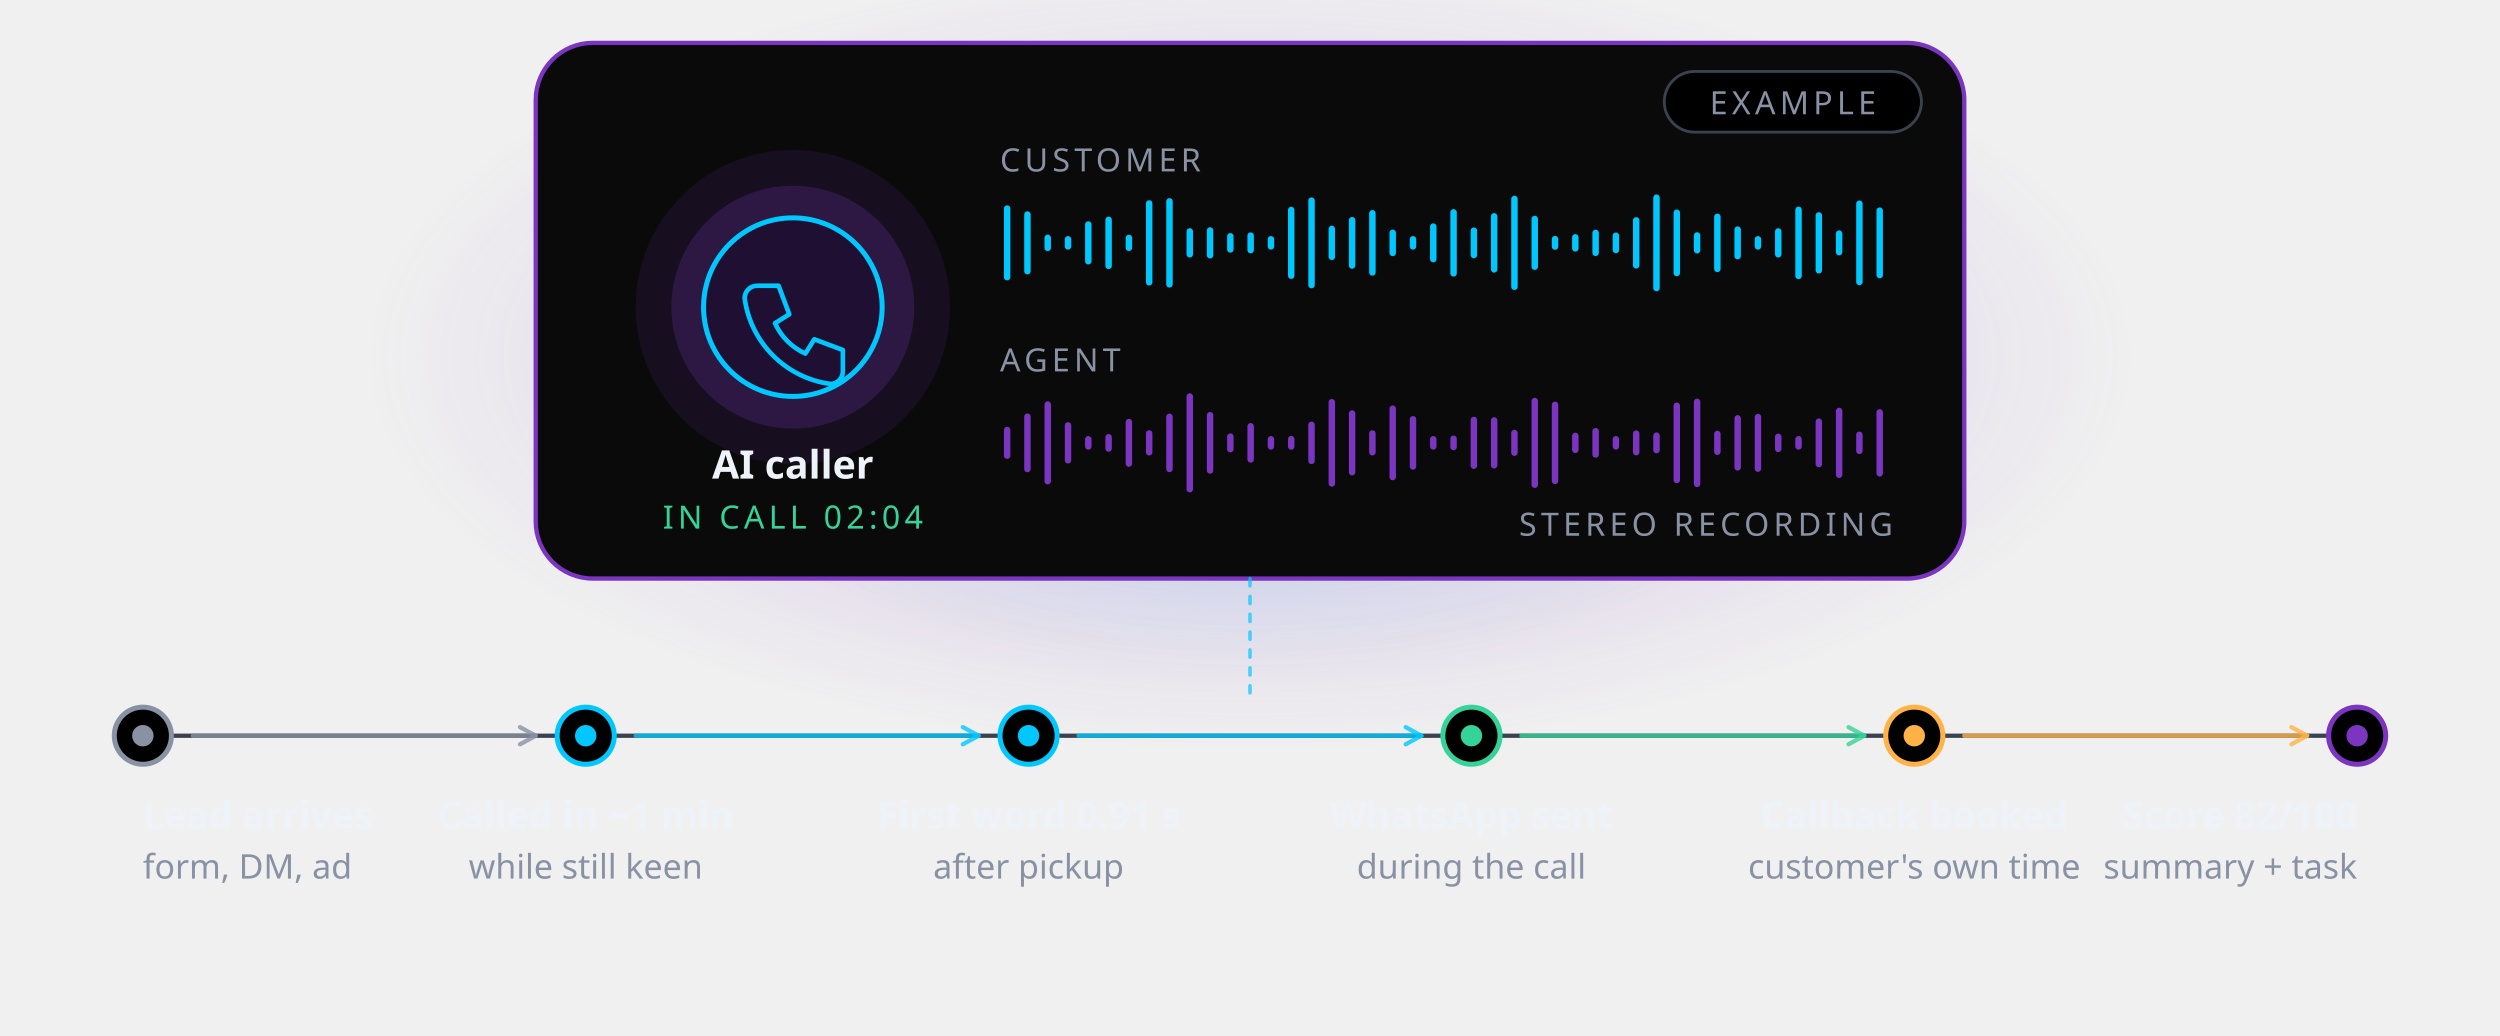
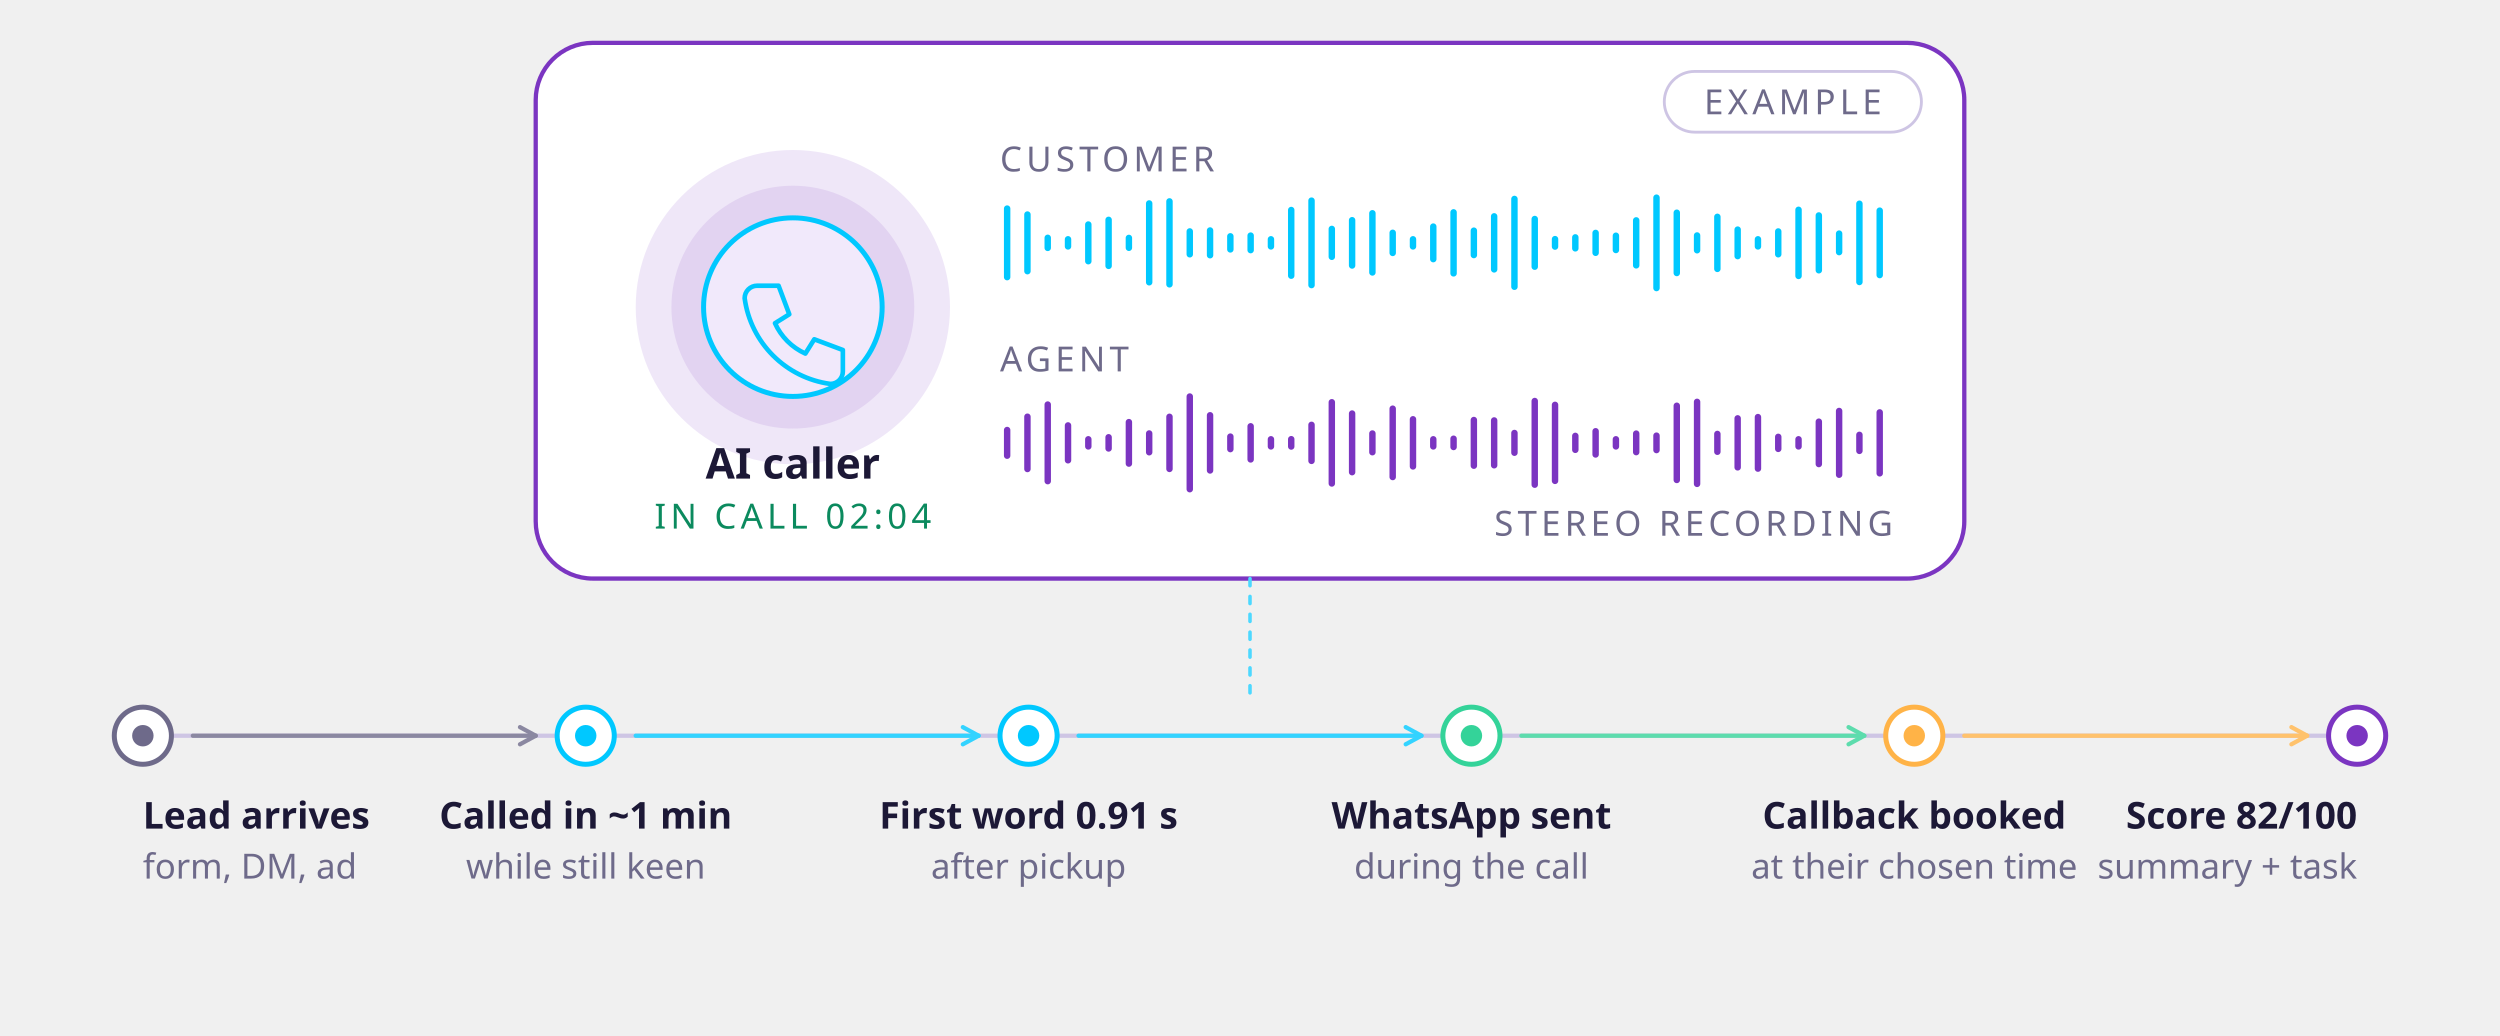
<svg xmlns="http://www.w3.org/2000/svg" viewBox="0 0 700 290" role="img" fill="none">
-   <defs>
-     <radialGradient id="ai-voice-calling-agent-halo1">
-       <stop offset="0" stop-color="#7B35C1" stop-opacity="0.3" />
-       <stop offset="1" stop-color="#7B35C1" stop-opacity="0" />
-     </radialGradient>
-     <radialGradient id="ai-voice-calling-agent-halo2">
-       <stop offset="0" stop-color="#00C8FF" stop-opacity="0.16" />
-       <stop offset="1" stop-color="#00C8FF" stop-opacity="0" />
-     </radialGradient>
-   </defs>
-   <ellipse cx="350" cy="100" rx="250" ry="110" fill="url(#ai-voice-calling-agent-halo1)" />
-   <ellipse cx="350" cy="110" rx="160" ry="80" fill="url(#ai-voice-calling-agent-halo2)" />
-   <rect x="150" y="12" width="400" height="150" rx="16" fill="#0A0A0A" stroke="#7B35C1" stroke-width="1.2" />
-   <circle cx="222" cy="86" r="44" fill="#7B35C1" opacity="0.12" />
-   <circle cx="222" cy="86" r="34" fill="#7B35C1" opacity="0.22" />
-   <circle cx="222" cy="86" r="25" fill="#1E0F33" stroke="#00C8FF" stroke-width="1.4" />
+   <defs />
+   <rect x="150" y="12" width="400" height="150" rx="16" fill="#FFFFFF" stroke="#7B35C1" stroke-width="1.2" />
+   <circle cx="222" cy="86" r="44" fill="#EFE7F8" />
+   <circle cx="222" cy="86" r="34" fill="#E2D3F1" />
+   <circle cx="222" cy="86" r="25" fill="#F1E9FB" stroke="#00C8FF" stroke-width="1.4" />
  <path d="M212 80 h6 l3 8 -4 2.5 a17 17 0 0 0 8.5 8.5 l2.5 -4 8 3 v6 a3.5 3.5 0 0 1 -3.5 3.5 A28 28 0 0 1 208.5 83.5 a3.5 3.5 0 0 1 3.5 -3.5z" stroke="#00C8FF" stroke-width="1.3" fill="none" stroke-linecap="round" stroke-linejoin="round" />
-   <text x="222" y="134" font-family="Oxanium, DM Sans" font-size="11" font-weight="700" fill="#EEF3FA" text-anchor="middle">AI caller</text>
-   <text x="222" y="148" font-family="JetBrains Mono" font-size="9" font-weight="500" fill="#34D399" text-anchor="middle" letter-spacing="1.2">IN CALL 02:04</text>
-   <text x="280" y="48" font-family="JetBrains Mono" font-size="9" font-weight="500" fill="#8892A4" text-anchor="start" letter-spacing="1.2">CUSTOMER</text>
+   <text x="222" y="134" font-family="Oxanium, DM Sans" font-size="11.88" font-weight="700" fill="#1C1836" text-anchor="middle">AI caller</text>
+   <text x="222" y="148" font-family="JetBrains Mono" font-size="9.72" font-weight="500" fill="#0B8A5E" text-anchor="middle" letter-spacing="1.2">IN CALL 02:04</text>
+   <text x="280" y="48" font-family="JetBrains Mono" font-size="9.72" font-weight="500" fill="#6E6A8A" text-anchor="start" letter-spacing="1.2">CUSTOMER</text>
  <line x1="282.0" y1="58.4" x2="282.0" y2="77.6" stroke="#00C8FF" stroke-width="1.8" stroke-linecap="round" />
  <line x1="287.682" y1="60.067" x2="287.682" y2="75.933" stroke="#00C8FF" stroke-width="1.8" stroke-linecap="round" />
  <line x1="293.364" y1="66.586" x2="293.364" y2="69.414" stroke="#00C8FF" stroke-width="1.8" stroke-linecap="round" />
  <line x1="299.045" y1="67.0" x2="299.045" y2="69.0" stroke="#00C8FF" stroke-width="1.8" stroke-linecap="round" />
  <line x1="304.727" y1="62.86" x2="304.727" y2="73.14" stroke="#00C8FF" stroke-width="1.8" stroke-linecap="round" />
  <line x1="310.409" y1="61.555" x2="310.409" y2="74.445" stroke="#00C8FF" stroke-width="1.8" stroke-linecap="round" />
  <line x1="316.091" y1="66.618" x2="316.091" y2="69.382" stroke="#00C8FF" stroke-width="1.8" stroke-linecap="round" />
  <line x1="321.773" y1="56.959" x2="321.773" y2="79.041" stroke="#00C8FF" stroke-width="1.8" stroke-linecap="round" />
  <line x1="327.455" y1="56.385" x2="327.455" y2="79.615" stroke="#00C8FF" stroke-width="1.8" stroke-linecap="round" />
  <line x1="333.136" y1="64.796" x2="333.136" y2="71.204" stroke="#00C8FF" stroke-width="1.8" stroke-linecap="round" />
  <line x1="338.818" y1="64.533" x2="338.818" y2="71.467" stroke="#00C8FF" stroke-width="1.8" stroke-linecap="round" />
  <line x1="344.5" y1="66.164" x2="344.5" y2="69.836" stroke="#00C8FF" stroke-width="1.8" stroke-linecap="round" />
  <line x1="350.182" y1="65.966" x2="350.182" y2="70.034" stroke="#00C8FF" stroke-width="1.8" stroke-linecap="round" />
  <line x1="355.864" y1="67.0" x2="355.864" y2="69.0" stroke="#00C8FF" stroke-width="1.8" stroke-linecap="round" />
  <line x1="361.545" y1="58.802" x2="361.545" y2="77.198" stroke="#00C8FF" stroke-width="1.8" stroke-linecap="round" />
  <line x1="367.227" y1="56.175" x2="367.227" y2="79.825" stroke="#00C8FF" stroke-width="1.8" stroke-linecap="round" />
  <line x1="372.909" y1="64.096" x2="372.909" y2="71.904" stroke="#00C8FF" stroke-width="1.8" stroke-linecap="round" />
  <line x1="378.591" y1="61.657" x2="378.591" y2="74.343" stroke="#00C8FF" stroke-width="1.8" stroke-linecap="round" />
  <line x1="384.273" y1="59.711" x2="384.273" y2="76.289" stroke="#00C8FF" stroke-width="1.8" stroke-linecap="round" />
  <line x1="389.955" y1="65.18" x2="389.955" y2="70.82" stroke="#00C8FF" stroke-width="1.8" stroke-linecap="round" />
  <line x1="395.636" y1="67.0" x2="395.636" y2="69.0" stroke="#00C8FF" stroke-width="1.8" stroke-linecap="round" />
  <line x1="401.318" y1="63.442" x2="401.318" y2="72.558" stroke="#00C8FF" stroke-width="1.8" stroke-linecap="round" />
  <line x1="407.0" y1="59.457" x2="407.0" y2="76.543" stroke="#00C8FF" stroke-width="1.8" stroke-linecap="round" />
  <line x1="412.682" y1="64.585" x2="412.682" y2="71.415" stroke="#00C8FF" stroke-width="1.8" stroke-linecap="round" />
  <line x1="418.364" y1="60.572" x2="418.364" y2="75.428" stroke="#00C8FF" stroke-width="1.8" stroke-linecap="round" />
  <line x1="424.045" y1="55.705" x2="424.045" y2="80.295" stroke="#00C8FF" stroke-width="1.8" stroke-linecap="round" />
  <line x1="429.727" y1="61.322" x2="429.727" y2="74.678" stroke="#00C8FF" stroke-width="1.8" stroke-linecap="round" />
  <line x1="435.409" y1="66.952" x2="435.409" y2="69.048" stroke="#00C8FF" stroke-width="1.8" stroke-linecap="round" />
  <line x1="441.091" y1="66.461" x2="441.091" y2="69.539" stroke="#00C8FF" stroke-width="1.8" stroke-linecap="round" />
  <line x1="446.773" y1="65.215" x2="446.773" y2="70.785" stroke="#00C8FF" stroke-width="1.8" stroke-linecap="round" />
  <line x1="452.455" y1="65.999" x2="452.455" y2="70.001" stroke="#00C8FF" stroke-width="1.8" stroke-linecap="round" />
  <line x1="458.136" y1="61.701" x2="458.136" y2="74.299" stroke="#00C8FF" stroke-width="1.8" stroke-linecap="round" />
  <line x1="463.818" y1="55.345" x2="463.818" y2="80.655" stroke="#00C8FF" stroke-width="1.8" stroke-linecap="round" />
  <line x1="469.5" y1="59.556" x2="469.5" y2="76.444" stroke="#00C8FF" stroke-width="1.8" stroke-linecap="round" />
  <line x1="475.182" y1="65.928" x2="475.182" y2="70.072" stroke="#00C8FF" stroke-width="1.8" stroke-linecap="round" />
  <line x1="480.864" y1="60.711" x2="480.864" y2="75.289" stroke="#00C8FF" stroke-width="1.8" stroke-linecap="round" />
  <line x1="486.545" y1="64.287" x2="486.545" y2="71.713" stroke="#00C8FF" stroke-width="1.8" stroke-linecap="round" />
  <line x1="492.227" y1="67.0" x2="492.227" y2="69.0" stroke="#00C8FF" stroke-width="1.8" stroke-linecap="round" />
  <line x1="497.909" y1="64.804" x2="497.909" y2="71.196" stroke="#00C8FF" stroke-width="1.8" stroke-linecap="round" />
  <line x1="503.591" y1="58.743" x2="503.591" y2="77.257" stroke="#00C8FF" stroke-width="1.8" stroke-linecap="round" />
  <line x1="509.273" y1="60.321" x2="509.273" y2="75.679" stroke="#00C8FF" stroke-width="1.8" stroke-linecap="round" />
  <line x1="514.955" y1="65.408" x2="514.955" y2="70.592" stroke="#00C8FF" stroke-width="1.8" stroke-linecap="round" />
  <line x1="520.636" y1="57.042" x2="520.636" y2="78.958" stroke="#00C8FF" stroke-width="1.8" stroke-linecap="round" />
  <line x1="526.318" y1="58.978" x2="526.318" y2="77.022" stroke="#00C8FF" stroke-width="1.8" stroke-linecap="round" />
-   <text x="280" y="104" font-family="JetBrains Mono" font-size="9" font-weight="500" fill="#8892A4" text-anchor="start" letter-spacing="1.2">AGENT</text>
+   <text x="280" y="104" font-family="JetBrains Mono" font-size="9.72" font-weight="500" fill="#6E6A8A" text-anchor="start" letter-spacing="1.2">AGENT</text>
  <line x1="282.0" y1="120.404" x2="282.0" y2="127.596" stroke="#7B35C1" stroke-width="1.8" stroke-linecap="round" />
  <line x1="287.682" y1="116.676" x2="287.682" y2="131.324" stroke="#7B35C1" stroke-width="1.8" stroke-linecap="round" />
  <line x1="293.364" y1="113.275" x2="293.364" y2="134.725" stroke="#7B35C1" stroke-width="1.8" stroke-linecap="round" />
  <line x1="299.045" y1="119.117" x2="299.045" y2="128.883" stroke="#7B35C1" stroke-width="1.8" stroke-linecap="round" />
  <line x1="304.727" y1="123.0" x2="304.727" y2="125.0" stroke="#7B35C1" stroke-width="1.8" stroke-linecap="round" />
  <line x1="310.409" y1="122.431" x2="310.409" y2="125.569" stroke="#7B35C1" stroke-width="1.8" stroke-linecap="round" />
  <line x1="316.091" y1="118.191" x2="316.091" y2="129.809" stroke="#7B35C1" stroke-width="1.8" stroke-linecap="round" />
  <line x1="321.773" y1="121.368" x2="321.773" y2="126.632" stroke="#7B35C1" stroke-width="1.8" stroke-linecap="round" />
  <line x1="327.455" y1="116.702" x2="327.455" y2="131.298" stroke="#7B35C1" stroke-width="1.8" stroke-linecap="round" />
  <line x1="333.136" y1="111.023" x2="333.136" y2="136.977" stroke="#7B35C1" stroke-width="1.8" stroke-linecap="round" />
  <line x1="338.818" y1="116.27" x2="338.818" y2="131.73" stroke="#7B35C1" stroke-width="1.8" stroke-linecap="round" />
  <line x1="344.5" y1="122.248" x2="344.5" y2="125.752" stroke="#7B35C1" stroke-width="1.8" stroke-linecap="round" />
  <line x1="350.182" y1="119.359" x2="350.182" y2="128.641" stroke="#7B35C1" stroke-width="1.8" stroke-linecap="round" />
  <line x1="355.864" y1="123.0" x2="355.864" y2="125.0" stroke="#7B35C1" stroke-width="1.8" stroke-linecap="round" />
  <line x1="361.545" y1="122.972" x2="361.545" y2="125.028" stroke="#7B35C1" stroke-width="1.8" stroke-linecap="round" />
  <line x1="367.227" y1="118.953" x2="367.227" y2="129.047" stroke="#7B35C1" stroke-width="1.8" stroke-linecap="round" />
  <line x1="372.909" y1="112.624" x2="372.909" y2="135.376" stroke="#7B35C1" stroke-width="1.8" stroke-linecap="round" />
  <line x1="378.591" y1="115.789" x2="378.591" y2="132.211" stroke="#7B35C1" stroke-width="1.8" stroke-linecap="round" />
  <line x1="384.273" y1="121.379" x2="384.273" y2="126.621" stroke="#7B35C1" stroke-width="1.8" stroke-linecap="round" />
  <line x1="389.955" y1="114.43" x2="389.955" y2="133.57" stroke="#7B35C1" stroke-width="1.8" stroke-linecap="round" />
  <line x1="395.636" y1="117.396" x2="395.636" y2="130.604" stroke="#7B35C1" stroke-width="1.8" stroke-linecap="round" />
  <line x1="401.318" y1="123.0" x2="401.318" y2="125.0" stroke="#7B35C1" stroke-width="1.8" stroke-linecap="round" />
  <line x1="407.0" y1="122.842" x2="407.0" y2="125.158" stroke="#7B35C1" stroke-width="1.8" stroke-linecap="round" />
  <line x1="412.682" y1="117.604" x2="412.682" y2="130.396" stroke="#7B35C1" stroke-width="1.8" stroke-linecap="round" />
  <line x1="418.364" y1="117.721" x2="418.364" y2="130.279" stroke="#7B35C1" stroke-width="1.8" stroke-linecap="round" />
  <line x1="424.045" y1="121.236" x2="424.045" y2="126.764" stroke="#7B35C1" stroke-width="1.8" stroke-linecap="round" />
  <line x1="429.727" y1="112.284" x2="429.727" y2="135.716" stroke="#7B35C1" stroke-width="1.8" stroke-linecap="round" />
  <line x1="435.409" y1="113.354" x2="435.409" y2="134.646" stroke="#7B35C1" stroke-width="1.8" stroke-linecap="round" />
  <line x1="441.091" y1="122.047" x2="441.091" y2="125.953" stroke="#7B35C1" stroke-width="1.8" stroke-linecap="round" />
  <line x1="446.773" y1="120.747" x2="446.773" y2="127.253" stroke="#7B35C1" stroke-width="1.8" stroke-linecap="round" />
  <line x1="452.455" y1="123.0" x2="452.455" y2="125.0" stroke="#7B35C1" stroke-width="1.8" stroke-linecap="round" />
  <line x1="458.136" y1="121.404" x2="458.136" y2="126.596" stroke="#7B35C1" stroke-width="1.8" stroke-linecap="round" />
  <line x1="463.818" y1="121.982" x2="463.818" y2="126.018" stroke="#7B35C1" stroke-width="1.8" stroke-linecap="round" />
  <line x1="469.5" y1="113.61" x2="469.5" y2="134.39" stroke="#7B35C1" stroke-width="1.8" stroke-linecap="round" />
  <line x1="475.182" y1="112.514" x2="475.182" y2="135.486" stroke="#7B35C1" stroke-width="1.8" stroke-linecap="round" />
  <line x1="480.864" y1="121.504" x2="480.864" y2="126.496" stroke="#7B35C1" stroke-width="1.8" stroke-linecap="round" />
  <line x1="486.545" y1="117.138" x2="486.545" y2="130.862" stroke="#7B35C1" stroke-width="1.8" stroke-linecap="round" />
  <line x1="492.227" y1="116.784" x2="492.227" y2="131.216" stroke="#7B35C1" stroke-width="1.8" stroke-linecap="round" />
  <line x1="497.909" y1="122.314" x2="497.909" y2="125.686" stroke="#7B35C1" stroke-width="1.8" stroke-linecap="round" />
  <line x1="503.591" y1="123.0" x2="503.591" y2="125.0" stroke="#7B35C1" stroke-width="1.8" stroke-linecap="round" />
  <line x1="509.273" y1="118.067" x2="509.273" y2="129.933" stroke="#7B35C1" stroke-width="1.8" stroke-linecap="round" />
  <line x1="514.955" y1="115.071" x2="514.955" y2="132.929" stroke="#7B35C1" stroke-width="1.8" stroke-linecap="round" />
  <line x1="520.636" y1="121.755" x2="520.636" y2="126.245" stroke="#7B35C1" stroke-width="1.8" stroke-linecap="round" />
  <line x1="526.318" y1="115.466" x2="526.318" y2="132.534" stroke="#7B35C1" stroke-width="1.8" stroke-linecap="round" />
-   <text x="530" y="150" font-family="JetBrains Mono" font-size="9" font-weight="500" fill="#8892A4" text-anchor="end" letter-spacing="1.2">STEREO RECORDING</text>
-   <rect x="466" y="20" width="72" height="17" rx="8.5" fill="#000000" stroke="#3A4250" stroke-width="0.8" />
-   <text x="502" y="32" font-family="JetBrains Mono" font-size="9" font-weight="500" fill="#8892A4" text-anchor="middle" letter-spacing="1.2">EXAMPLE</text>
-   <line x1="40" y1="206" x2="660" y2="206" stroke="#3A4250" stroke-width="1.2" stroke-linecap="round" />
-   <circle cx="40" cy="206" r="8" fill="#000000" stroke="#8892A4" stroke-width="1.4" />
-   <circle cx="40" cy="206" r="3" fill="#8892A4" />
-   <text x="40" y="232" font-family="DM Sans" font-size="10.5" font-weight="600" fill="#EEF3FA" text-anchor="start">Lead arrives</text>
-   <text x="40" y="246" font-family="DM Sans" font-size="9.5" font-weight="400" fill="#8892A4" text-anchor="start">form, DM, ad</text>
-   <line x1="54" y1="206" x2="150" y2="206" stroke="#8892A4" stroke-width="1.2" stroke-linecap="round" opacity="0.8" />
-   <path d="M145.6 208.4 L150 206 L145.6 203.6" stroke="#8892A4" stroke-width="1.2" fill="none" stroke-linecap="round" stroke-linejoin="round" opacity="0.8" />
-   <circle cx="164" cy="206" r="8" fill="#000000" stroke="#00C8FF" stroke-width="1.4" />
+   <text x="530" y="150" font-family="JetBrains Mono" font-size="9.72" font-weight="500" fill="#6E6A8A" text-anchor="end" letter-spacing="1.2">STEREO RECORDING</text>
+   <rect x="466" y="20" width="72" height="17" rx="8.5" fill="#FFFFFF" stroke="#CEC5E4" stroke-width="0.8" />
+   <text x="502" y="32" font-family="JetBrains Mono" font-size="9.72" font-weight="500" fill="#6E6A8A" text-anchor="middle" letter-spacing="1.2">EXAMPLE</text>
+   <line x1="40" y1="206" x2="660" y2="206" stroke="#CEC5E4" stroke-width="1.2" stroke-linecap="round" />
+   <circle cx="40" cy="206" r="8" fill="#FFFFFF" stroke="#6E6A8A" stroke-width="1.4" />
+   <circle cx="40" cy="206" r="3" fill="#6E6A8A" />
+   <text x="40" y="232" font-family="DM Sans" font-size="10.37" font-weight="600" fill="#1C1836" text-anchor="start">Lead arrives</text>
+   <text x="40" y="246" font-family="DM Sans" font-size="9.72" font-weight="400" fill="#6E6A8A" text-anchor="start">form, DM, ad</text>
+   <line x1="54" y1="206" x2="150" y2="206" stroke="#8B88A1" stroke-width="1.2" stroke-linecap="round" />
+   <path d="M145.6 208.4 L150 206 L145.6 203.6" stroke="#8B88A1" stroke-width="1.2" fill="none" stroke-linecap="round" stroke-linejoin="round" />
+   <circle cx="164" cy="206" r="8" fill="#FFFFFF" stroke="#00C8FF" stroke-width="1.4" />
  <circle cx="164" cy="206" r="3" fill="#00C8FF" />
-   <text x="164" y="232" font-family="DM Sans" font-size="10.5" font-weight="600" fill="#EEF3FA" text-anchor="middle">Called in ~1 min</text>
-   <text x="164" y="246" font-family="DM Sans" font-size="9.5" font-weight="400" fill="#8892A4" text-anchor="middle">while still keen</text>
-   <line x1="178" y1="206" x2="274" y2="206" stroke="#00C8FF" stroke-width="1.2" stroke-linecap="round" opacity="0.8" />
-   <path d="M269.6 208.4 L274 206 L269.6 203.6" stroke="#00C8FF" stroke-width="1.2" fill="none" stroke-linecap="round" stroke-linejoin="round" opacity="0.8" />
-   <circle cx="288" cy="206" r="8" fill="#000000" stroke="#00C8FF" stroke-width="1.4" />
+   <text x="164" y="232" font-family="DM Sans" font-size="10.37" font-weight="600" fill="#1C1836" text-anchor="middle">Called in ~1 min</text>
+   <text x="164" y="246" font-family="DM Sans" font-size="9.72" font-weight="400" fill="#6E6A8A" text-anchor="middle">while still keen</text>
+   <line x1="178" y1="206" x2="274" y2="206" stroke="#33D3FF" stroke-width="1.2" stroke-linecap="round" />
+   <path d="M269.6 208.4 L274 206 L269.6 203.6" stroke="#33D3FF" stroke-width="1.2" fill="none" stroke-linecap="round" stroke-linejoin="round" />
+   <circle cx="288" cy="206" r="8" fill="#FFFFFF" stroke="#00C8FF" stroke-width="1.4" />
  <circle cx="288" cy="206" r="3" fill="#00C8FF" />
-   <text x="288" y="232" font-family="DM Sans" font-size="10.5" font-weight="600" fill="#EEF3FA" text-anchor="middle">First word 0.91 s</text>
-   <text x="288" y="246" font-family="DM Sans" font-size="9.5" font-weight="400" fill="#8892A4" text-anchor="middle">after pickup</text>
-   <line x1="302" y1="206" x2="398" y2="206" stroke="#00C8FF" stroke-width="1.2" stroke-linecap="round" opacity="0.8" />
-   <path d="M393.6 208.4 L398 206 L393.6 203.6" stroke="#00C8FF" stroke-width="1.2" fill="none" stroke-linecap="round" stroke-linejoin="round" opacity="0.8" />
-   <circle cx="412" cy="206" r="8" fill="#000000" stroke="#34D399" stroke-width="1.4" />
+   <text x="288" y="232" font-family="DM Sans" font-size="10.37" font-weight="600" fill="#1C1836" text-anchor="middle">First word 0.91 s</text>
+   <text x="288" y="246" font-family="DM Sans" font-size="9.72" font-weight="400" fill="#6E6A8A" text-anchor="middle">after pickup</text>
+   <line x1="302" y1="206" x2="398" y2="206" stroke="#33D3FF" stroke-width="1.2" stroke-linecap="round" />
+   <path d="M393.6 208.4 L398 206 L393.6 203.6" stroke="#33D3FF" stroke-width="1.2" fill="none" stroke-linecap="round" stroke-linejoin="round" />
+   <circle cx="412" cy="206" r="8" fill="#FFFFFF" stroke="#34D399" stroke-width="1.4" />
  <circle cx="412" cy="206" r="3" fill="#34D399" />
-   <text x="412" y="232" font-family="DM Sans" font-size="10.5" font-weight="600" fill="#EEF3FA" text-anchor="middle">WhatsApp sent</text>
-   <text x="412" y="246" font-family="DM Sans" font-size="9.5" font-weight="400" fill="#8892A4" text-anchor="middle">during the call</text>
-   <line x1="426" y1="206" x2="522" y2="206" stroke="#34D399" stroke-width="1.2" stroke-linecap="round" opacity="0.8" />
-   <path d="M517.6 208.4 L522 206 L517.6 203.6" stroke="#34D399" stroke-width="1.2" fill="none" stroke-linecap="round" stroke-linejoin="round" opacity="0.8" />
-   <circle cx="536" cy="206" r="8" fill="#000000" stroke="#FFB347" stroke-width="1.4" />
+   <text x="412" y="232" font-family="DM Sans" font-size="10.37" font-weight="600" fill="#1C1836" text-anchor="middle">WhatsApp sent</text>
+   <text x="412" y="246" font-family="DM Sans" font-size="9.72" font-weight="400" fill="#6E6A8A" text-anchor="middle">during the call</text>
+   <line x1="426" y1="206" x2="522" y2="206" stroke="#5DDCAD" stroke-width="1.2" stroke-linecap="round" />
+   <path d="M517.6 208.4 L522 206 L517.6 203.6" stroke="#5DDCAD" stroke-width="1.2" fill="none" stroke-linecap="round" stroke-linejoin="round" />
+   <circle cx="536" cy="206" r="8" fill="#FFFFFF" stroke="#FFB347" stroke-width="1.4" />
  <circle cx="536" cy="206" r="3" fill="#FFB347" />
-   <text x="536" y="232" font-family="DM Sans" font-size="10.5" font-weight="600" fill="#EEF3FA" text-anchor="middle">Callback booked</text>
-   <text x="536" y="246" font-family="DM Sans" font-size="9.5" font-weight="400" fill="#8892A4" text-anchor="middle">customer's own time</text>
-   <line x1="550" y1="206" x2="646" y2="206" stroke="#FFB347" stroke-width="1.2" stroke-linecap="round" opacity="0.8" />
-   <path d="M641.6 208.4 L646 206 L641.6 203.6" stroke="#FFB347" stroke-width="1.2" fill="none" stroke-linecap="round" stroke-linejoin="round" opacity="0.8" />
-   <circle cx="660" cy="206" r="8" fill="#000000" stroke="#7B35C1" stroke-width="1.4" />
+   <text x="536" y="232" font-family="DM Sans" font-size="10.37" font-weight="600" fill="#1C1836" text-anchor="middle">Callback booked</text>
+   <text x="536" y="246" font-family="DM Sans" font-size="9.72" font-weight="400" fill="#6E6A8A" text-anchor="middle">at their chosen time</text>
+   <line x1="550" y1="206" x2="646" y2="206" stroke="#FFC26C" stroke-width="1.2" stroke-linecap="round" />
+   <path d="M641.6 208.4 L646 206 L641.6 203.6" stroke="#FFC26C" stroke-width="1.2" fill="none" stroke-linecap="round" stroke-linejoin="round" />
+   <circle cx="660" cy="206" r="8" fill="#FFFFFF" stroke="#7B35C1" stroke-width="1.4" />
  <circle cx="660" cy="206" r="3" fill="#7B35C1" />
-   <text x="660" y="232" font-family="DM Sans" font-size="10.5" font-weight="600" fill="#EEF3FA" text-anchor="end">Score 82/100</text>
-   <text x="660" y="246" font-family="DM Sans" font-size="9.5" font-weight="400" fill="#8892A4" text-anchor="end">summary + task</text>
-   <path d="M350 162 L350 196" stroke="#00C8FF" stroke-width="1" fill="none" stroke-linecap="round" stroke-linejoin="round" opacity="0.7" stroke-dasharray="2 3" />
+   <text x="660" y="232" font-family="DM Sans" font-size="10.37" font-weight="600" fill="#1C1836" text-anchor="end">Score 82/100</text>
+   <text x="660" y="246" font-family="DM Sans" font-size="9.72" font-weight="400" fill="#6E6A8A" text-anchor="end">summary + task</text>
+   <path d="M350 162 L350 196" stroke="#4CD8FF" stroke-width="1" fill="none" stroke-linecap="round" stroke-linejoin="round" stroke-dasharray="2 3" />
</svg>
